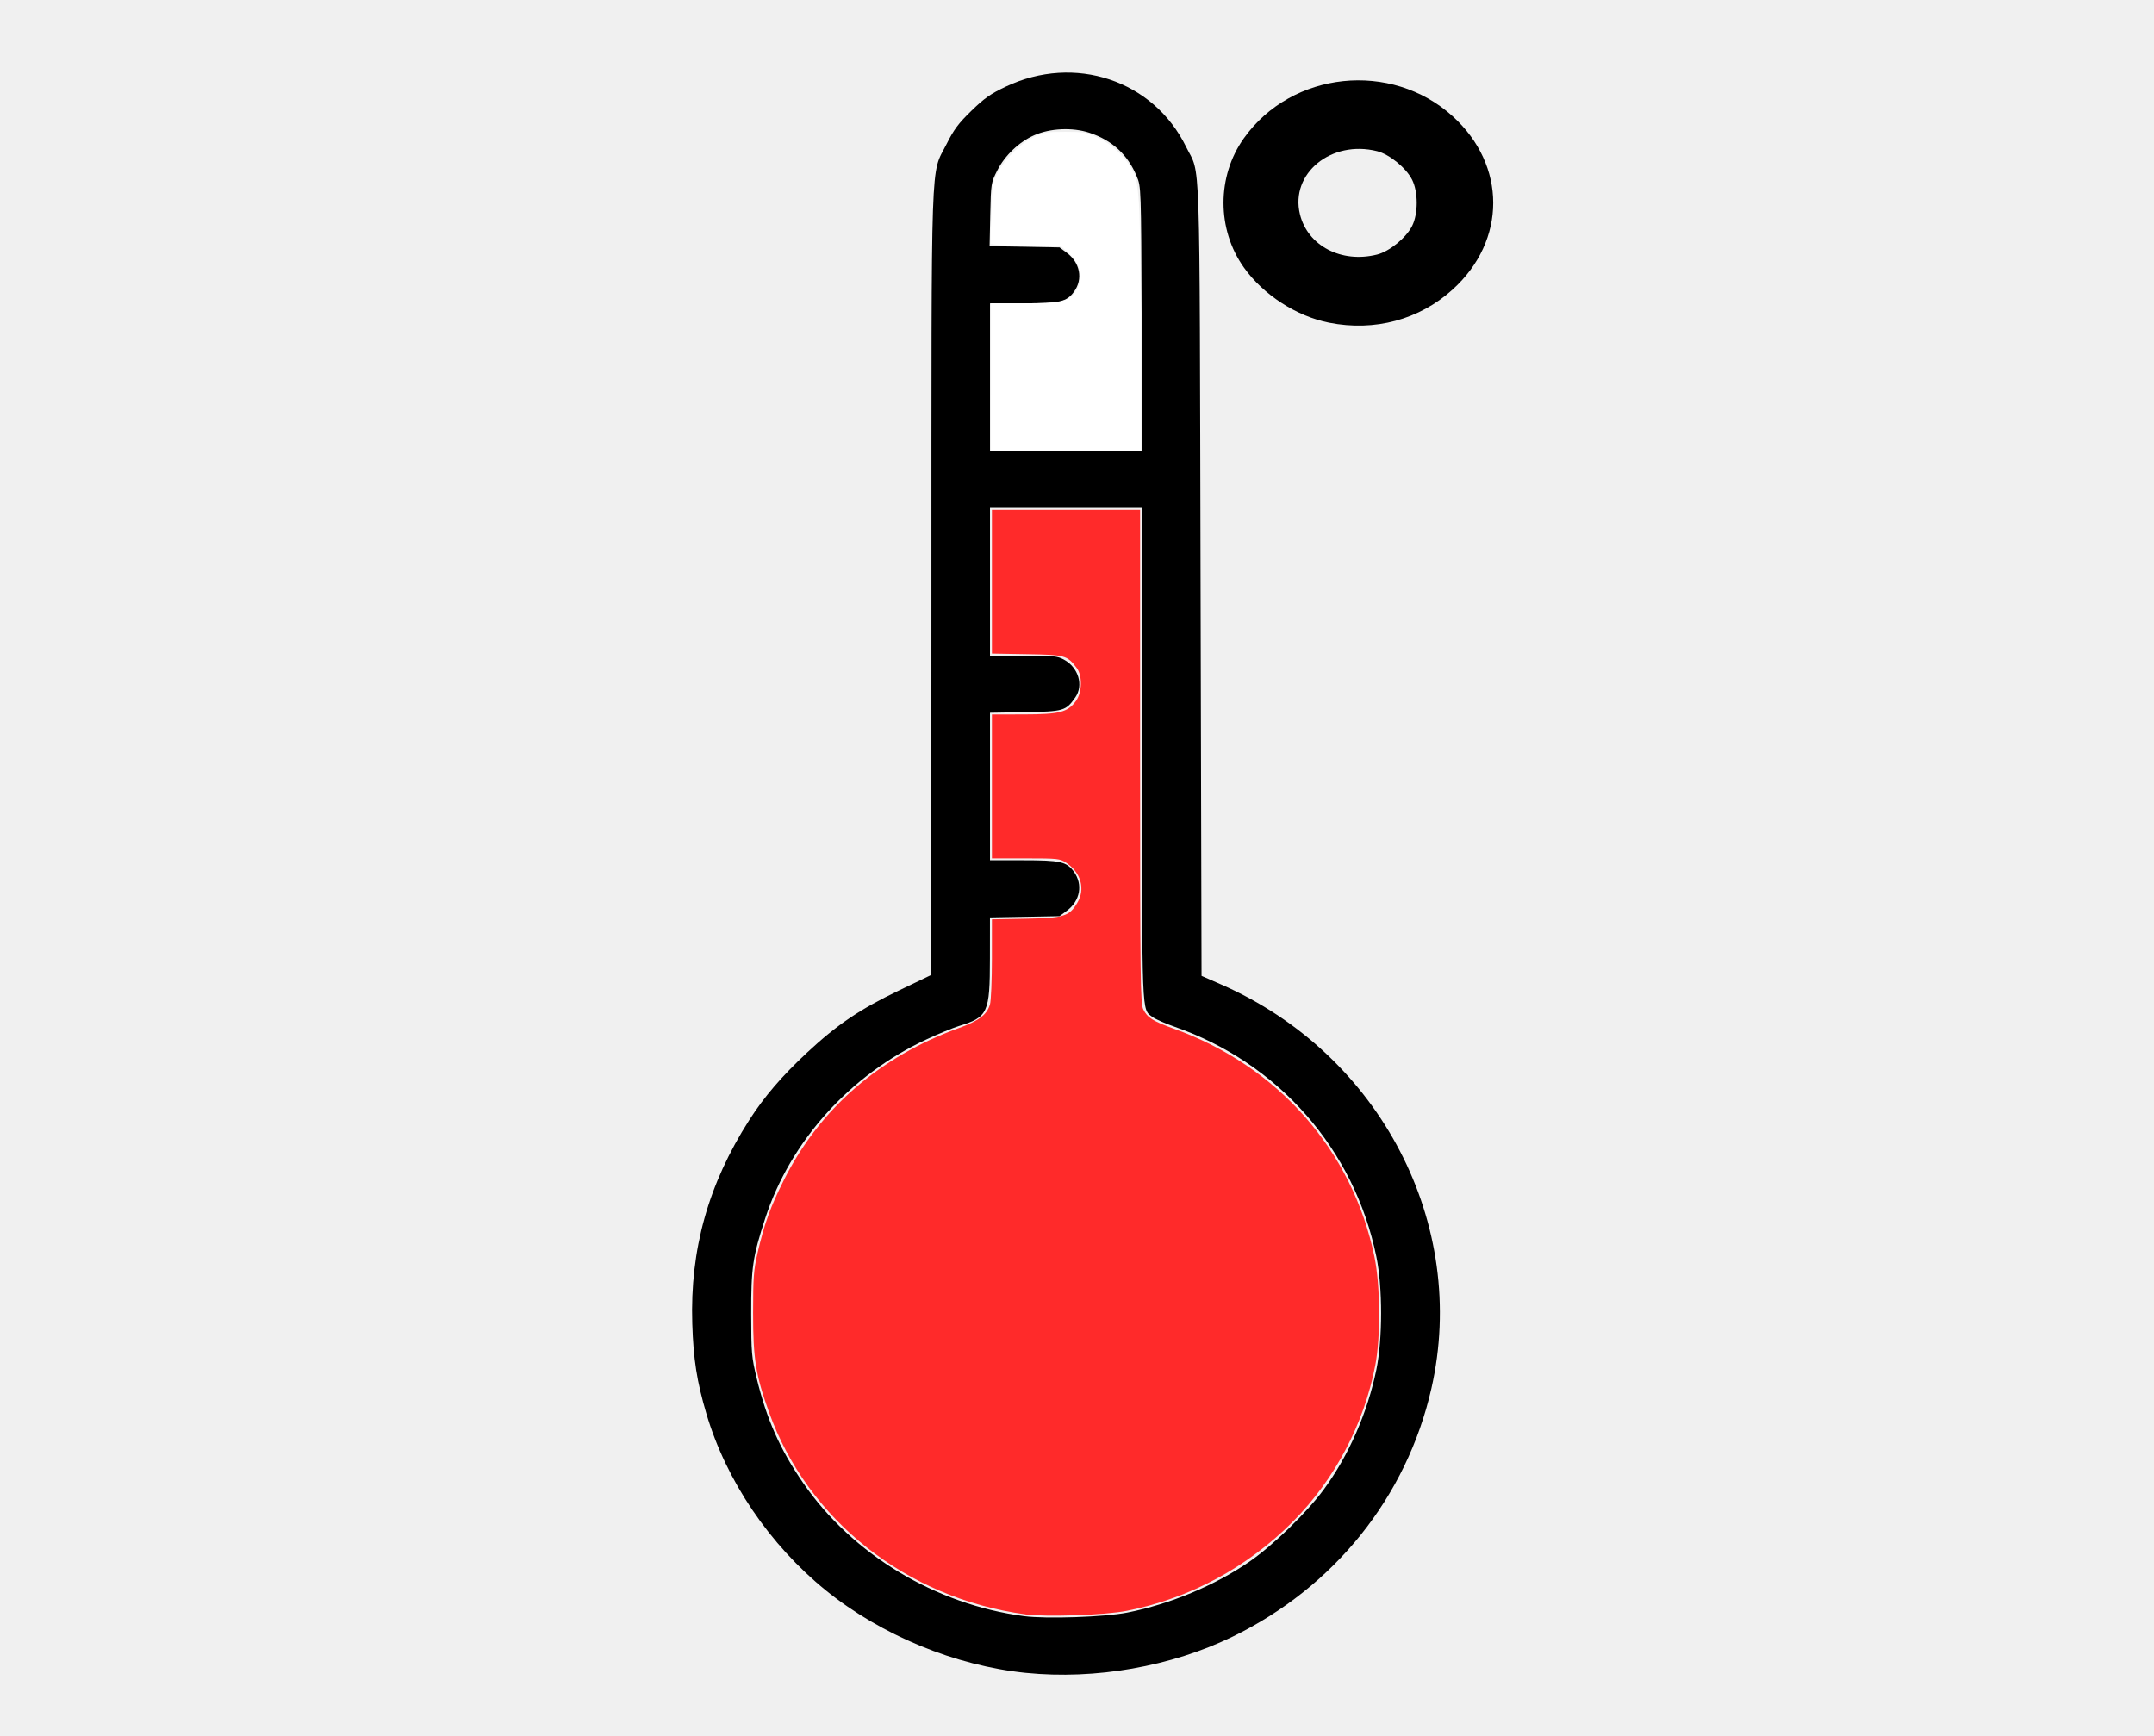
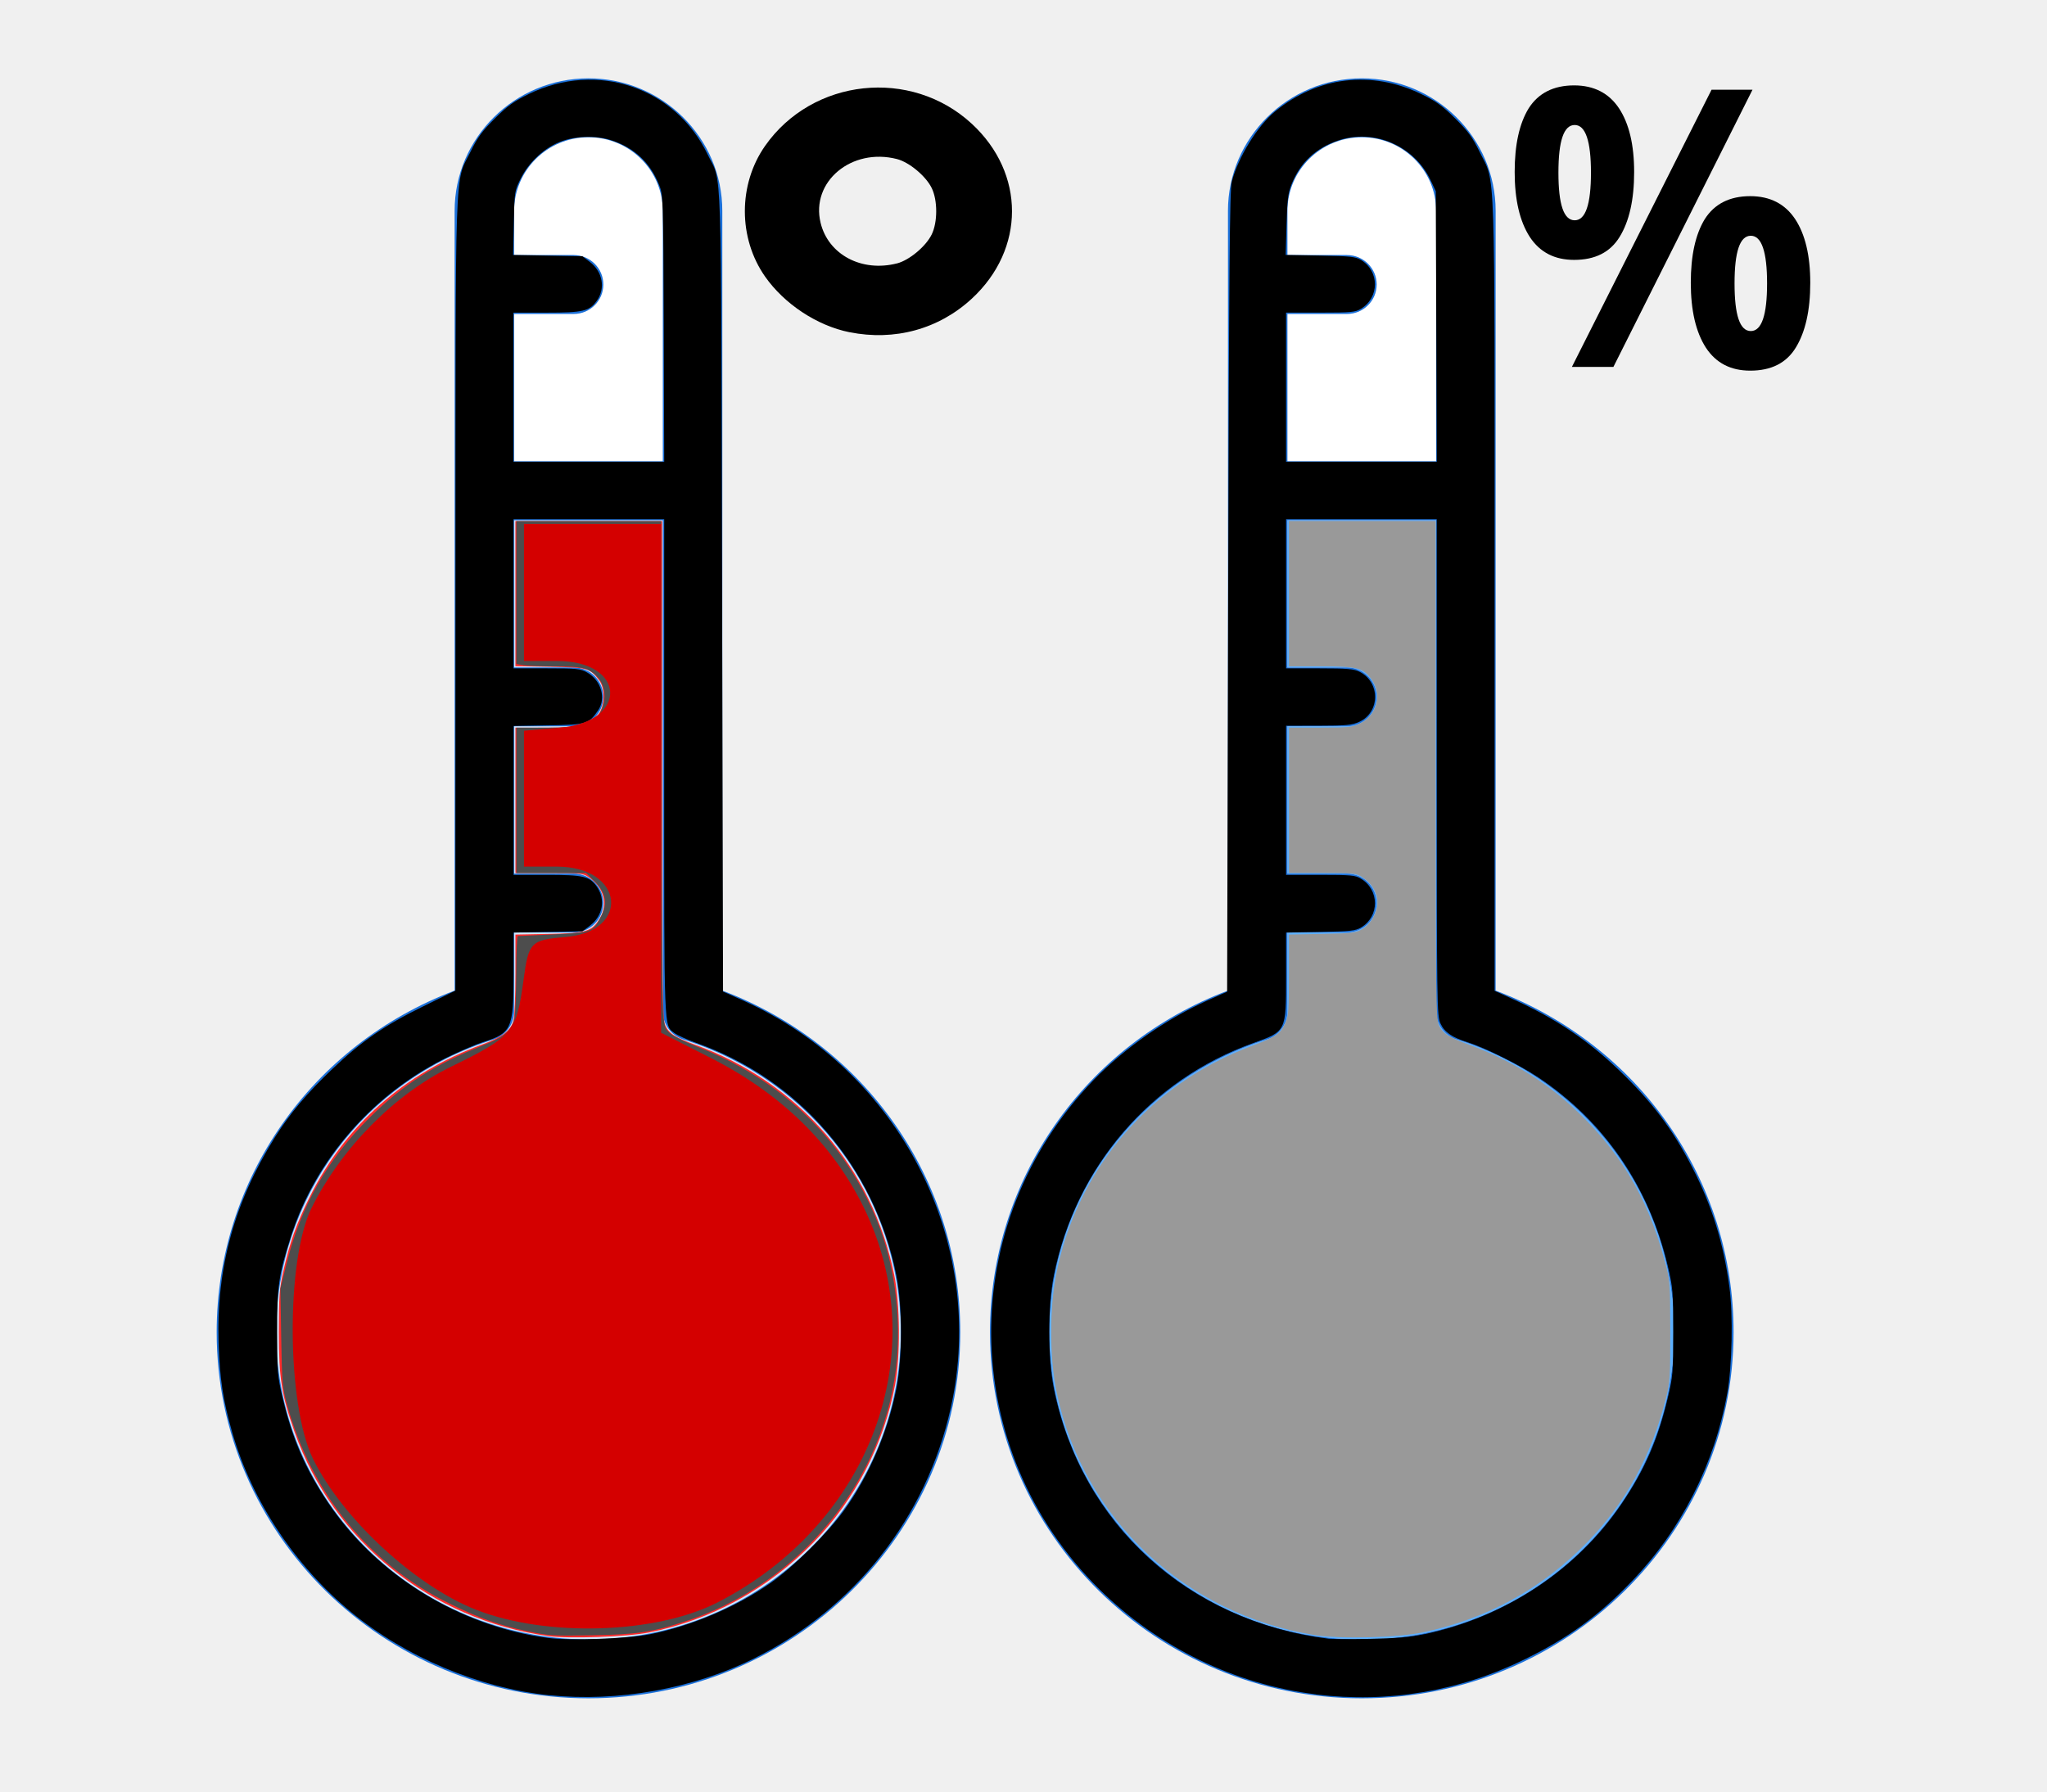
- <svg xmlns="http://www.w3.org/2000/svg" version="1.1" id="temperaturecomparison" viewBox="0 0 133.913 116.364" enable-background="new 0 0 204 220" xml:space="preserve" width="336.094" height="270.81">
+ <svg xmlns="http://www.w3.org/2000/svg" version="1.1" id="temperaturecomparison" viewBox="0 0 50.338 47.532" enable-background="new 0 0 204 220" xml:space="preserve" width="126.338" height="110.621">
  <defs id="defs12054" />
-   <path style="fill:#000000;stroke-width:0.129" d="m 63.542,112.169 c -4.742,-0.479 -9.714,-2.528 -13.419,-5.53 -3.786,-3.068 -6.69,-7.364 -8.016,-11.856 -0.639,-2.167 -0.868,-3.63 -0.944,-6.039 -0.156,-4.963 1.073,-9.352 3.819,-13.643 1.005,-1.57 2.179,-2.94 3.884,-4.53 1.997,-1.863 3.528,-2.898 6.14,-4.153 l 2.183,-1.049 0.007,-26.27 c 0.008,-29.535 -0.07,-27.28 1.011,-29.432 0.496,-0.987 0.797,-1.39 1.666,-2.235 0.868,-0.844 1.285,-1.138 2.3,-1.62 4.63,-2.2 9.916,-0.434 12.103,4.042 0.979,2.003 0.891,-0.638 0.965,28.997 l 0.066,26.583 1.307,0.572 c 10.67,4.667 16.613,16.093 14.099,27.107 -1.657,7.261 -6.495,13.297 -13.323,16.624 -4.117,2.006 -9.206,2.899 -13.848,2.431 z m 6.79,-4.045 c 2.865,-0.567 5.869,-1.82 8.177,-3.409 1.585,-1.091 3.867,-3.307 5.001,-4.856 1.668,-2.278 2.929,-5.155 3.518,-8.025 0.423,-2.058 0.423,-5.516 0.001,-7.569 -1.48,-7.206 -6.555,-12.99 -13.53,-15.422 -0.634,-0.221 -1.303,-0.517 -1.486,-0.657 -0.726,-0.555 -0.694,0.255 -0.694,-17.612 v -16.518 h -5.098 -5.098 v 4.954 4.954 h 2.237 c 2.036,0 2.281,0.024 2.73,0.269 0.965,0.527 1.319,1.717 0.752,2.527 -0.634,0.905 -0.777,0.947 -3.375,0.991 l -2.344,0.04 v 4.946 4.946 h 2.226 c 2.486,0 2.904,0.093 3.388,0.754 0.631,0.861 0.439,1.961 -0.46,2.628 l -0.494,0.366 -2.331,0.042 -2.331,0.042 -0.003,2.753 c -0.004,3.655 -0.13,3.929 -2.089,4.53 -0.395,0.121 -1.368,0.523 -2.161,0.892 -5.138,2.392 -9.132,6.827 -10.819,12.011 -0.837,2.572 -0.942,3.289 -0.937,6.408 0.004,2.612 0.028,2.894 0.372,4.314 0.662,2.734 1.554,4.745 3.101,6.994 3.306,4.805 8.872,8.164 14.823,8.946 1.488,0.196 5.413,0.06 6.921,-0.238 z m 0.959,-86.74 c -0.037,-8.85 -0.037,-8.861 -0.331,-9.565 -0.607,-1.456 -1.651,-2.417 -3.172,-2.918 -1.135,-0.374 -2.641,-0.305 -3.708,0.169 -1.018,0.453 -1.959,1.352 -2.469,2.358 -0.418,0.826 -0.424,0.862 -0.469,2.956 l -0.046,2.12 2.344,0.042 2.344,0.042 0.494,0.366 c 0.885,0.657 1.091,1.766 0.482,2.598 -0.503,0.686 -0.927,0.784 -3.402,0.784 h -2.235 v 4.954 4.954 h 5.102 5.102 z" id="path12611" />
-   <path style="fill:#000000;stroke-width:0.162" d="m 83.861,21.637 c -2.191,-0.433 -4.41,-1.869 -5.714,-3.699 -1.823,-2.556 -1.823,-6.117 0,-8.673 3.212,-4.505 9.88,-5.205 13.997,-1.469 3.623,3.288 3.623,8.324 0,11.612 -2.235,2.028 -5.227,2.833 -8.283,2.229 z m 3.216,-4.571 c 0.83,-0.209 1.951,-1.125 2.349,-1.92 0.408,-0.815 0.408,-2.275 0,-3.09 -0.398,-0.795 -1.519,-1.71 -2.349,-1.92 -3.07,-0.774 -5.846,1.499 -5.172,4.235 0.521,2.116 2.786,3.296 5.172,2.695 z" id="path12613" />
-   <path style="fill:#ff2a2a;stroke-width:0.129" d="m 63.487,108.241 c -7.961,-1.084 -14.587,-6.312 -17.183,-13.558 -0.888,-2.48 -1.064,-3.574 -1.064,-6.638 0,-2.389 0.038,-2.895 0.301,-4.038 0.452,-1.961 0.862,-3.094 1.78,-4.917 2.396,-4.759 6.41,-8.241 11.706,-10.155 1.345,-0.486 1.9,-0.907 2.095,-1.589 0.071,-0.249 0.129,-1.633 0.13,-3.077 l 6.54e-4,-2.625 2.255,-0.042 c 2.571,-0.048 2.926,-0.157 3.469,-1.066 0.556,-0.93 0.248,-2.029 -0.756,-2.692 -0.407,-0.269 -0.563,-0.286 -2.7,-0.286 h -2.268 v -4.827 -4.827 l 2.124,-0.003 c 2.412,-0.003 2.951,-0.142 3.51,-0.903 0.42,-0.573 0.443,-1.702 0.044,-2.221 -0.641,-0.835 -0.773,-0.871 -3.334,-0.914 l -2.344,-0.04 v -4.819 -4.819 h 4.967 4.967 v 16.527 c 0,14.985 0.02,16.567 0.212,16.961 0.275,0.563 0.642,0.795 2.075,1.311 6.992,2.517 11.956,8.17 13.425,15.287 0.394,1.91 0.421,5.365 0.056,7.27 -0.752,3.929 -2.699,7.63 -5.498,10.455 -3.07,3.098 -6.915,5.168 -11.166,6.011 -1.446,0.287 -5.422,0.425 -6.806,0.237 z" id="path12617" />
-   <path style="fill:#ffffff;stroke-width:0.129" d="m 61.186,25.29 v -4.954 h 2.226 c 2.434,0 2.88,-0.092 3.369,-0.696 0.642,-0.793 0.488,-1.905 -0.368,-2.656 l -0.522,-0.459 -1.666,-0.001 c -0.916,-5.87e-4 -1.983,-0.038 -2.369,-0.083 l -0.703,-0.082 0.06,-2.045 c 0.056,-1.925 0.081,-2.085 0.422,-2.733 0.497,-0.945 1.533,-1.972 2.412,-2.392 0.659,-0.315 0.872,-0.35 2.108,-0.35 1.289,0 1.429,0.026 2.246,0.417 0.984,0.47 1.86,1.325 2.336,2.279 0.413,0.828 0.489,2.578 0.503,11.564 l 0.011,7.146 h -5.033 -5.033 z" id="path20102" />
+   <g id="g12041" transform="matrix(0.1971946,0,0,0.1953125,3.772342,2.077922)">
+     <path fill="#d0e8ff" d="M 62.789,130.539 C 61.129,130.012 60,128.471 60,126.727 V 60.02 H 40 V 80 h 8 c 2.211,0 4,1.791 4,4 0,2.209 -1.789,4 -4,4 h -8 v 20 h 8 c 2.211,0 4,1.791 4,4 0,2.209 -1.789,4 -4,4 h -8 v 10.727 c 0,1.744 -1.129,3.285 -2.789,3.812 C 19.738,136.082 8,152.055 8,170.285 8,193.287 26.84,212 50,212 73.16,212 92,193.287 92,170.285 92,152.055 80.262,136.082 62.789,130.539 Z" id="path12029" />
+     <path fill="#ffffff" d="m 48,24 c 2.211,0 4,1.791 4,4 0,2.209 -1.789,4 -4,4 H 40 V 52 H 60 V 18.004 C 60,12.488 55.516,8 50,8 44.484,8 40,12.488 40,18.004 V 24 Z" id="path12031" />
+     <path fill="#5cb0ff" d="M 166.789,130.539 C 165.129,130.012 164,128.471 164,126.727 V 60.02 H 144 V 80 h 8 c 2.211,0 4,1.791 4,4 0,2.209 -1.789,4 -4,4 h -8 v 20 h 8 c 2.211,0 4,1.791 4,4 0,2.209 -1.789,4 -4,4 h -8 v 10.727 c 0,1.744 -1.129,3.285 -2.789,3.812 C 123.738,136.082 112,152.055 112,170.285 112,193.287 130.84,212 154,212 c 23.16,0 42,-18.713 42,-41.715 0,-18.23 -11.738,-34.203 -29.211,-39.746 z" id="path12033" />
+     <path fill="#ffffff" d="m 152,24 c 2.211,0 4,1.791 4,4 0,2.209 -1.789,4 -4,4 h -8 v 20 h 20 V 18.004 C 164,12.488 159.516,8 154,8 148.484,8 144,12.488 144,18.004 V 24 Z" id="path12035" />
+     <path fill="#1c71da" d="M 68,123.889 V 60 56.02 18.004 C 68,8.076 59.926,0 50,0 40.074,0 32,8.076 32,18.004 V 56.02 60 123.889 C 12.742,131.248 0,149.539 0,170.285 0,197.697 22.43,220 50,220 c 27.57,0 50,-22.303 50,-49.715 0,-20.746 -12.742,-39.037 -32,-46.397 z M 50,8 c 5.516,0 10,4.488 10,10.004 V 52 H 40 V 32 h 8 c 2.211,0 4,-1.791 4,-4 0,-2.209 -1.789,-4 -4,-4 H 40 V 18.004 C 40,12.488 44.484,8 50,8 Z m 0,204 C 26.84,212 8,193.287 8,170.285 8,152.055 19.738,136.082 37.211,130.539 38.871,130.012 40,128.471 40,126.727 V 116 h 8 c 2.211,0 4,-1.791 4,-4 0,-2.209 -1.789,-4 -4,-4 H 40 V 88 h 8 c 2.211,0 4,-1.791 4,-4 0,-2.209 -1.789,-4 -4,-4 H 40 V 60.02 h 20 v 66.707 c 0,1.744 1.129,3.285 2.789,3.812 C 80.262,136.082 92,152.055 92,170.285 92,193.287 73.16,212 50,212 Z" id="path12037" />
+     <path fill="#1c71da" d="M 172,123.889 V 60 56.02 18.004 C 172,8.076 163.926,0 154,0 144.074,0 136,8.076 136,18.004 V 56.02 60 123.889 c -19.258,7.359 -32,25.65 -32,46.397 0,27.412 22.43,49.715 50,49.715 27.57,0 50,-22.303 50,-49.715 0,-20.746 -12.742,-39.037 -32,-46.397 z M 154,8 c 5.516,0 10,4.488 10,10.004 V 52 H 144 V 32 h 8 c 2.211,0 4,-1.791 4,-4 0,-2.209 -1.789,-4 -4,-4 h -8 V 18.004 C 144,12.488 148.484,8 154,8 Z m 0,204 c -23.16,0 -42,-18.713 -42,-41.715 0,-18.23 11.738,-34.203 29.211,-39.746 1.66,-0.527 2.789,-2.068 2.789,-3.812 V 116 h 8 c 2.211,0 4,-1.791 4,-4 0,-2.209 -1.789,-4 -4,-4 h -8 V 88 h 8 c 2.211,0 4,-1.791 4,-4 0,-2.209 -1.789,-4 -4,-4 h -8 V 60.02 h 20 v 66.707 c 0,1.744 1.129,3.285 2.789,3.812 C 184.262,136.082 196,152.055 196,170.285 196,193.287 177.16,212 154,212 Z" id="path12039" />
+   </g>
+   <path style="fill:#000000;stroke-width:0.051" d="m 12.592,44.966 c -1.858,-0.191 -3.806,-1.01 -5.258,-2.208 -1.483,-1.225 -2.622,-2.941 -3.141,-4.735 -0.251,-0.865 -0.34,-1.45 -0.37,-2.412 -0.061,-1.982 0.42,-3.735 1.496,-5.448 0.394,-0.627 0.854,-1.174 1.522,-1.809 0.782,-0.744 1.382,-1.157 2.406,-1.659 l 0.855,-0.419 0.003,-10.491 c 0.003,-11.795 -0.027,-10.894 0.396,-11.754 0.194,-0.394 0.312,-0.555 0.653,-0.893 0.34,-0.337 0.504,-0.454 0.901,-0.647 1.814,-0.879 3.885,-0.174 4.742,1.614 0.383,0.8 0.349,-0.255 0.378,11.58 l 0.026,10.616 0.512,0.228 c 4.181,1.864 6.509,6.427 5.525,10.825 -0.649,2.899 -2.545,5.31 -5.22,6.639 -1.613,0.801 -3.607,1.158 -5.426,0.971 z m 2.661,-1.615 c 1.123,-0.227 2.3,-0.727 3.204,-1.361 0.621,-0.436 1.515,-1.321 1.96,-1.939 0.653,-0.91 1.148,-2.059 1.378,-3.205 0.166,-0.822 0.166,-2.203 6.67e-4,-3.023 -0.58,-2.878 -2.568,-5.188 -5.301,-6.159 -0.249,-0.088 -0.511,-0.206 -0.582,-0.262 -0.284,-0.222 -0.272,0.102 -0.272,-7.033 v -6.597 h -1.998 -1.998 v 1.978 1.978 h 0.877 c 0.798,0 0.894,0.01 1.07,0.107 0.378,0.211 0.517,0.686 0.295,1.009 -0.248,0.361 -0.304,0.378 -1.322,0.396 l -0.918,0.016 v 1.975 1.975 h 0.872 c 0.974,0 1.138,0.037 1.328,0.301 0.247,0.344 0.172,0.783 -0.18,1.049 l -0.193,0.146 -0.913,0.017 -0.913,0.017 -0.001,1.099 c -0.002,1.46 -0.051,1.569 -0.818,1.809 -0.155,0.048 -0.536,0.209 -0.847,0.356 -2.013,0.955 -3.578,2.726 -4.239,4.796 -0.328,1.027 -0.369,1.314 -0.367,2.559 0.002,1.043 0.011,1.156 0.146,1.723 0.259,1.092 0.609,1.895 1.215,2.793 1.295,1.919 3.476,3.26 5.808,3.573 0.583,0.078 2.121,0.024 2.712,-0.095 z M 15.629,8.711 c -0.014,-3.534 -0.015,-3.539 -0.13,-3.82 -0.238,-0.581 -0.647,-0.965 -1.243,-1.165 -0.445,-0.149 -1.035,-0.122 -1.453,0.068 -0.399,0.181 -0.768,0.54 -0.967,0.941 -0.164,0.33 -0.166,0.344 -0.184,1.181 l -0.018,0.847 0.918,0.017 0.918,0.017 0.193,0.146 c 0.347,0.262 0.427,0.705 0.189,1.037 -0.197,0.274 -0.363,0.313 -1.333,0.313 h -0.876 v 1.978 1.978 h 1.999 1.999 z" id="path12611" />
+   <path style="fill:#000000;stroke-width:0.064" d="m 20.554,8.812 c -0.858,-0.173 -1.728,-0.747 -2.239,-1.477 -0.714,-1.021 -0.714,-2.443 0,-3.464 1.259,-1.799 3.871,-2.079 5.484,-0.587 1.42,1.313 1.42,3.324 0,4.637 -0.876,0.81 -2.048,1.131 -3.245,0.89 z m 1.26,-1.825 c 0.325,-0.084 0.764,-0.449 0.92,-0.767 0.16,-0.325 0.16,-0.909 0,-1.234 -0.156,-0.317 -0.595,-0.683 -0.92,-0.767 -1.203,-0.309 -2.291,0.599 -2.026,1.691 0.204,0.845 1.092,1.316 2.026,1.076 z" id="path12613" />
+   <path style="fill:#ff2a2a;stroke-width:0.051" d="M 12.571,43.397 C 9.452,42.964 6.855,40.876 5.838,37.983 c -0.348,-0.99 -0.417,-1.427 -0.417,-2.651 0,-0.954 0.015,-1.156 0.118,-1.613 0.177,-0.783 0.338,-1.235 0.697,-1.964 0.939,-1.9 2.512,-3.291 4.587,-4.055 0.527,-0.194 0.745,-0.362 0.821,-0.634 0.028,-0.099 0.051,-0.652 0.051,-1.229 l 2.56e-4,-1.048 0.884,-0.017 c 1.007,-0.019 1.147,-0.063 1.359,-0.426 0.218,-0.371 0.097,-0.81 -0.296,-1.075 -0.16,-0.108 -0.221,-0.114 -1.058,-0.114 h -0.889 v -1.928 -1.928 l 0.832,-0.001 c 0.945,-0.001 1.156,-0.057 1.375,-0.361 0.165,-0.229 0.173,-0.68 0.017,-0.887 -0.251,-0.333 -0.303,-0.348 -1.307,-0.365 l -0.918,-0.016 V 15.747 13.822 h 1.946 1.946 v 6.6 c 0,5.984 0.008,6.616 0.083,6.774 0.108,0.225 0.252,0.317 0.813,0.523 2.74,1.005 4.685,3.263 5.26,6.105 0.154,0.763 0.165,2.143 0.022,2.903 -0.295,1.569 -1.057,3.047 -2.154,4.175 -1.203,1.237 -2.71,2.064 -4.375,2.4 -0.567,0.115 -2.124,0.17 -2.667,0.095 z" id="path12617" />
+   <text xml:space="preserve" style="font-style:normal;font-variant:normal;font-weight:bold;font-stretch:normal;font-size:9.809px;font-family:'Rockwell Extra Bold';-inkscape-font-specification:'Rockwell Extra Bold,  Bold';fill:#000000;stroke-width:0.131" x="39.826" y="9.266" id="text12673" transform="scale(0.9519848,1.050437)">
+     <tspan id="tspan12671" style="font-style:normal;font-variant:normal;font-weight:bold;font-stretch:normal;font-size:9.809px;font-family:'Rockwell Extra Bold';-inkscape-font-specification:'Rockwell Extra Bold,  Bold';fill:#000000;stroke-width:0.131" x="39.826" y="9.266">%</tspan>
+   </text>
+   <path style="fill:#000000;stroke-width:0.051" d="m 32.926,44.942 c -2.149,-0.26 -4.185,-1.248 -5.741,-2.784 -3.771,-3.724 -3.838,-9.702 -0.151,-13.516 0.816,-0.844 1.935,-1.625 3.023,-2.11 l 0.512,-0.228 0.028,-10.616 c 0.022,-8.503 0.041,-10.666 0.095,-10.87 0.172,-0.652 0.682,-1.48 1.149,-1.863 1.13,-0.928 2.559,-1.098 3.874,-0.461 0.398,0.193 0.561,0.31 0.903,0.649 0.345,0.342 0.458,0.497 0.651,0.893 0.423,0.869 0.393,-0.04 0.393,11.752 v 10.492 l 0.49,0.223 c 1.121,0.509 1.962,1.072 2.799,1.873 0.882,0.844 1.43,1.57 1.953,2.588 0.523,1.017 0.828,2.002 0.986,3.178 0.1,0.743 0.072,2.093 -0.058,2.816 -0.339,1.879 -1.222,3.621 -2.524,4.977 -0.89,0.927 -1.681,1.505 -2.838,2.073 -1.731,0.851 -3.622,1.17 -5.547,0.937 z m 2.868,-1.595 c 2.155,-0.452 4.054,-1.71 5.245,-3.474 0.606,-0.897 0.955,-1.7 1.215,-2.793 0.136,-0.571 0.145,-0.673 0.145,-1.748 0,-1.074 -0.009,-1.177 -0.144,-1.75 -0.5,-2.111 -1.686,-3.838 -3.437,-5.005 -0.496,-0.331 -1.417,-0.789 -1.871,-0.931 -0.418,-0.131 -0.614,-0.267 -0.722,-0.502 -0.091,-0.199 -0.095,-0.483 -0.096,-6.79 l -0.001,-6.582 h -1.997 -1.998 v 1.978 1.978 l 0.884,8.4e-5 c 0.739,5e-5 0.913,0.015 1.062,0.089 0.557,0.277 0.55,1.081 -0.013,1.333 -0.186,0.083 -0.339,0.098 -1.075,0.099 l -0.858,0.001 v 1.978 1.978 l 0.909,1.68e-4 c 0.817,1.68e-4 0.926,0.01 1.076,0.101 0.494,0.298 0.495,1 0.003,1.294 -0.15,0.089 -0.279,0.103 -1.079,0.118 l -0.909,0.017 -1.68e-4,1.15 c -2e-4,1.481 0.006,1.468 -0.871,1.781 -2.724,0.975 -4.707,3.283 -5.285,6.153 -0.165,0.818 -0.165,2.201 0,3.019 0.722,3.583 3.563,6.167 7.283,6.627 0.099,0.012 0.594,0.014 1.101,0.004 0.689,-0.013 1.051,-0.045 1.434,-0.125 z m 0.322,-34.687 -0.014,-3.589 -0.137,-0.29 c -0.433,-0.915 -1.499,-1.374 -2.449,-1.055 -0.598,0.201 -1.011,0.59 -1.239,1.165 -0.093,0.234 -0.115,0.415 -0.133,1.076 l -0.022,0.795 0.914,0.017 c 0.805,0.015 0.935,0.029 1.084,0.118 0.492,0.294 0.491,0.996 -0.003,1.294 -0.15,0.091 -0.259,0.101 -1.076,0.101 l -0.909,1.93e-4 v 1.978 1.978 h 1.999 1.999 z" id="path13398" />
+   <path style="fill:#4d4d4d;stroke-width:0.051" d="m 12.053,43.278 c -0.807,-0.173 -1.285,-0.342 -2.1,-0.741 -2.138,-1.049 -3.661,-2.913 -4.314,-5.277 -0.123,-0.446 -0.135,-0.578 -0.155,-1.78 l -0.022,-1.298 0.155,-0.632 c 0.38,-1.549 1.079,-2.784 2.207,-3.902 0.89,-0.882 1.73,-1.417 3.025,-1.927 0.565,-0.222 0.768,-0.405 0.823,-0.737 0.023,-0.138 0.043,-0.678 0.045,-1.202 0.002,-0.523 0.02,-0.953 0.041,-0.954 0.021,-0.002 0.437,-0.021 0.925,-0.043 1.013,-0.045 1.077,-0.069 1.284,-0.477 0.178,-0.351 0.125,-0.631 -0.175,-0.928 l -0.225,-0.223 h -0.923 -0.923 v -1.928 -1.928 h 0.807 c 0.444,0 0.886,-0.022 0.982,-0.05 0.546,-0.155 0.738,-0.941 0.324,-1.332 -0.218,-0.206 -0.378,-0.242 -1.08,-0.242 -0.357,-3.32e-4 -0.736,-0.015 -0.842,-0.032 l -0.192,-0.031 v -1.896 -1.896 h 1.921 1.921 l 0.003,6.303 c 0.002,3.467 0.022,6.496 0.045,6.732 0.038,0.396 0.054,0.439 0.202,0.562 0.089,0.073 0.385,0.22 0.66,0.326 2.286,0.882 3.957,2.501 4.83,4.678 0.427,1.065 0.614,2.381 0.512,3.61 -0.264,3.18 -2.566,6.012 -5.689,6.998 -0.859,0.271 -1.217,0.323 -2.407,0.345 -1.013,0.019 -1.146,0.011 -1.665,-0.1 z" id="path14306" />
+   <path style="fill:#999999;stroke-width:0.051" d="m 32.9,43.371 c -3.439,-0.552 -6.133,-3.072 -6.844,-6.403 -0.205,-0.958 -0.204,-2.307 8e-4,-3.273 0.582,-2.743 2.49,-4.946 5.148,-5.945 0.677,-0.254 0.772,-0.318 0.908,-0.612 0.082,-0.176 0.094,-0.344 0.095,-1.276 l 0.001,-1.073 0.884,-0.018 c 0.814,-0.016 0.898,-0.027 1.072,-0.134 0.253,-0.156 0.423,-0.502 0.385,-0.784 -0.033,-0.241 -0.156,-0.424 -0.394,-0.584 -0.16,-0.108 -0.221,-0.114 -1.058,-0.114 h -0.889 v -1.928 -1.928 h 0.834 c 0.763,0 0.854,-0.01 1.063,-0.114 0.452,-0.226 0.584,-0.788 0.279,-1.185 -0.222,-0.289 -0.37,-0.325 -1.33,-0.325 h -0.847 v -1.928 -1.928 h 1.946 1.946 v 6.6 c 0,5.984 0.008,6.616 0.083,6.774 0.108,0.225 0.252,0.318 0.813,0.523 0.992,0.362 1.919,0.914 2.665,1.587 1.271,1.146 2.046,2.416 2.499,4.093 0.158,0.587 0.159,0.597 0.161,1.909 0.002,1.225 -0.006,1.353 -0.12,1.801 -0.382,1.51 -1.06,2.749 -2.077,3.795 -1.203,1.237 -2.655,2.035 -4.357,2.396 -0.679,0.144 -2.191,0.182 -2.868,0.074 z" id="path14308" />
+   <path style="fill:#d40000;stroke-width:0.604" d="M 29.355,99.359 C 25.603,97.876 21.133,93.735 19.326,90.068 17.69,86.748 17.635,77.774 19.231,74.567 c 1.838,-3.693 5.11,-7.009 8.603,-8.717 3.825,-1.871 4.049,-2.141 4.485,-5.401 0.305,-2.283 0.448,-2.428 2.561,-2.604 4.086,-0.339 3.627,-4.348 -0.498,-4.348 h -2.042 v -4.195 -4.195 l 2.206,-0.188 c 4.253,-0.362 4.103,-4.117 -0.164,-4.117 h -2.042 v -4.231 -4.231 h 4.231 4.231 V 48.046 63.753 l 3.044,1.543 c 4.353,2.206 7.549,5.326 9.464,9.24 4.359,8.909 0.44,19.514 -9.005,24.372 -3.82,1.965 -10.602,2.169 -14.95,0.451 z" id="path851" transform="matrix(0.4296875,0,0,0.4296875,-1.974027,0)" />
</svg>
